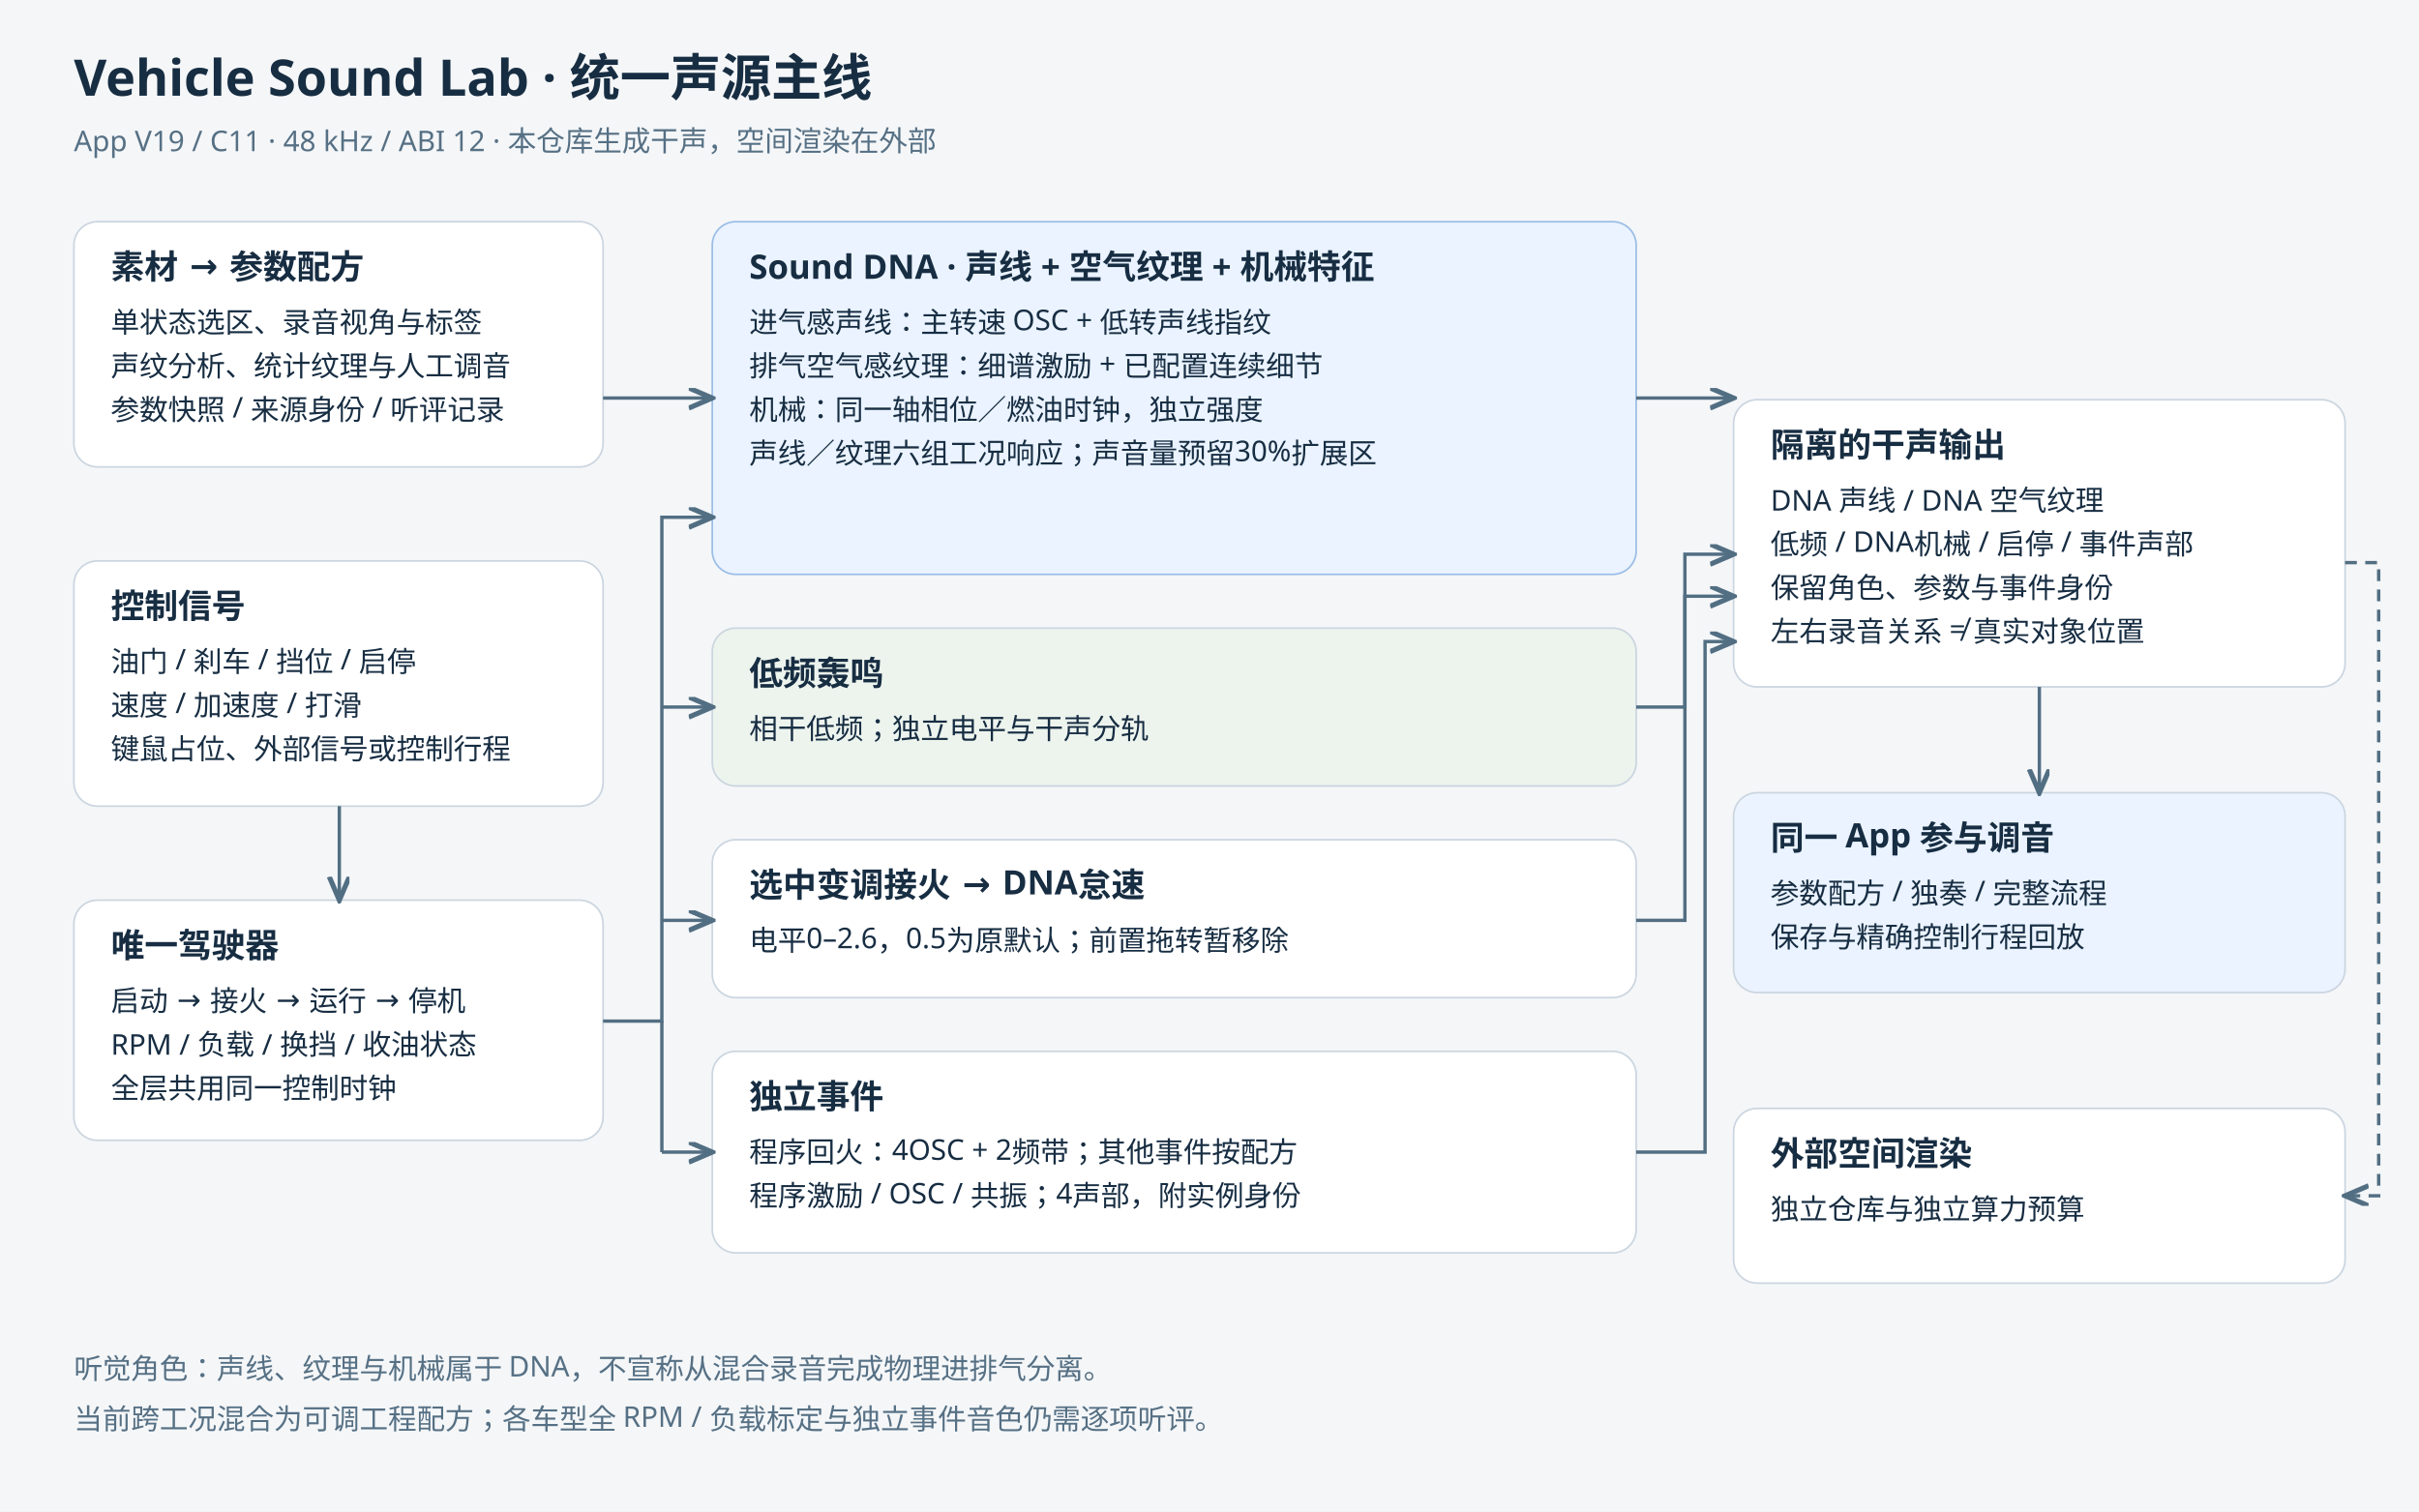
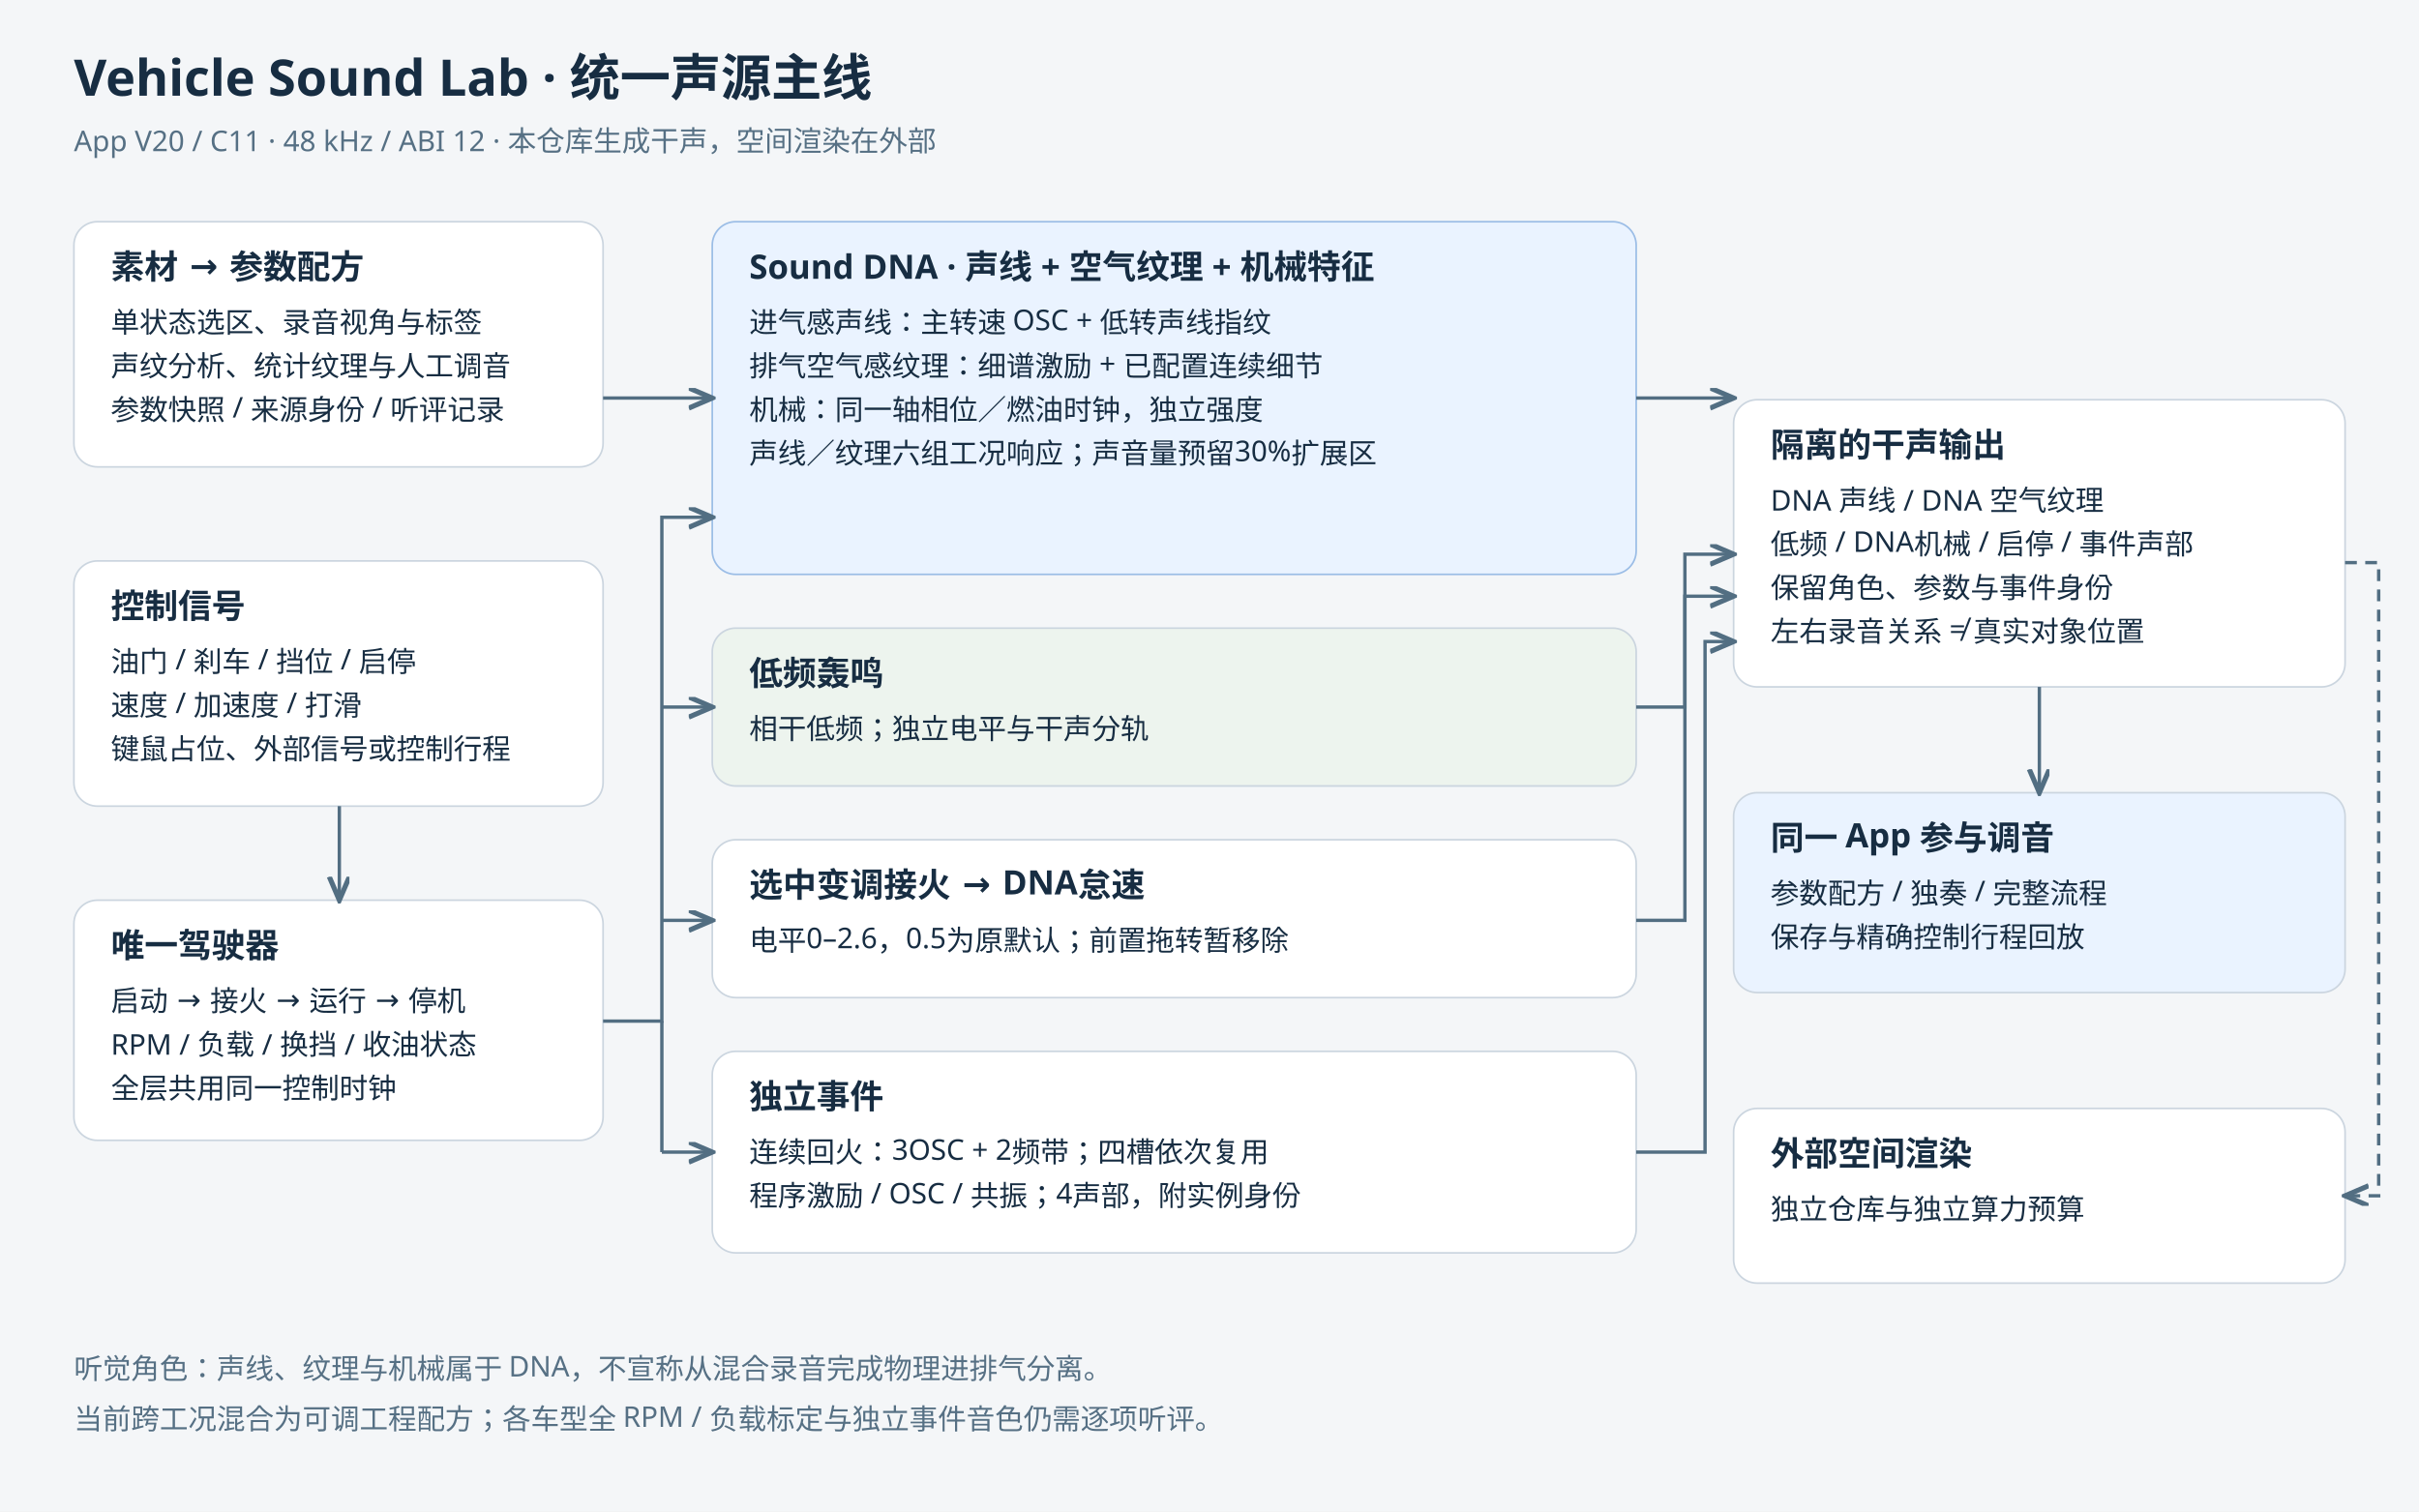
<svg xmlns="http://www.w3.org/2000/svg" width="1440" height="900" viewBox="0 0 1440 900">
  <defs>
    <marker id="arrow" markerWidth="8" markerHeight="8" refX="7" refY="3" orient="auto">
      <path d="M0 0L7 3L0 6" fill="none" stroke="#526e82" stroke-width="1.5" />
    </marker>
  </defs>
  <rect width="1440" height="900" fill="#f4f6f8" />
  <style>text{font-family:'Microsoft YaHei',sans-serif;fill:#172d42}.title{font-size:30px;font-weight:700}.sub{font-size:17px;fill:#567084}.head{font-size:20px;font-weight:600}.body{font-size:17px}.arrow{fill:none;stroke:#526e82;stroke-width:2;marker-end:url(#arrow)}</style>
  <text x="44" y="57" class="title">Vehicle Sound Lab · 统一声源主线</text>
-   <text x="44" y="90" class="sub">App V19 / C11 · 48 kHz / ABI 12 · 本仓库生成干声，空间渲染在外部</text>
+   <text x="44" y="90" class="sub">App V20 / C11 · 48 kHz / ABI 12 · 本仓库生成干声，空间渲染在外部</text>
  <rect x="44" y="132" width="315" height="146" rx="14" fill="#fff" stroke="#cbd5df" />
  <text x="66" y="166" class="head">素材 → 参数配方</text>
  <text x="66" y="198" class="body">单状态选区、录音视角与标签</text>
  <text x="66" y="224" class="body">声纹分析、统计纹理与人工调音</text>
  <text x="66" y="250" class="body">参数快照 / 来源身份 / 听评记录</text>
  <rect x="44" y="334" width="315" height="146" rx="14" fill="#fff" stroke="#cbd5df" />
  <text x="66" y="368" class="head">控制信号</text>
  <text x="66" y="400" class="body">油门 / 刹车 / 挡位 / 启停</text>
  <text x="66" y="426" class="body">速度 / 加速度 / 打滑</text>
  <text x="66" y="452" class="body">键鼠占位、外部信号或控制行程</text>
  <rect x="44" y="536" width="315" height="143" rx="14" fill="#fff" stroke="#cbd5df" />
  <text x="66" y="570" class="head">唯一驾驶器</text>
  <text x="66" y="602" class="body">启动 → 接火 → 运行 → 停机</text>
  <text x="66" y="628" class="body">RPM / 负载 / 换挡 / 收油状态</text>
  <text x="66" y="654" class="body">全层共用同一控制时钟</text>
  <rect x="424" y="132" width="550" height="210" rx="14" fill="#eaf3ff" stroke="#9bbde6" />
  <text x="446" y="166" class="head">Sound DNA · 声线 + 空气纹理 + 机械特征</text>
  <text x="446" y="198" class="body">进气感声线：主转速 OSC + 低转声线指纹</text>
  <text x="446" y="224" class="body">排气空气感纹理：细谱激励 + 已配置连续细节</text>
  <text x="446" y="250" class="body">机械：同一轴相位／燃油时钟，独立强度</text>
  <text x="446" y="276" class="body">声线／纹理六组工况响应；声音量预留30%扩展区</text>
  <rect x="424" y="374" width="550" height="94" rx="14" fill="#edf4ee" stroke="#cbd5df" />
  <text x="446" y="408" class="head">低频轰鸣</text>
  <text x="446" y="440" class="body">相干低频；独立电平与干声分轨</text>
  <rect x="424" y="500" width="550" height="94" rx="14" fill="#fff" stroke="#cbd5df" />
  <text x="446" y="534" class="head">选中变调接火 → DNA怠速</text>
  <text x="446" y="566" class="body">电平0–2.6，0.5为原默认；前置拖转暂移除</text>
  <rect x="424" y="626" width="550" height="120" rx="14" fill="#fff" stroke="#cbd5df" />
  <text x="446" y="660" class="head">独立事件</text>
-   <text x="446" y="692" class="body">程序回火：4OSC + 2频带；其他事件按配方</text>
+   <text x="446" y="692" class="body">连续回火：3OSC + 2频带；四槽依次复用</text>
  <text x="446" y="718" class="body">程序激励 / OSC / 共振；4声部，附实例身份</text>
  <rect x="1032" y="238" width="364" height="171" rx="14" fill="#fff" stroke="#cbd5df" />
  <text x="1054" y="272" class="head">隔离的干声输出</text>
  <text x="1054" y="304" class="body">DNA 声线 / DNA 空气纹理</text>
  <text x="1054" y="330" class="body">低频 / DNA机械 / 启停 / 事件声部</text>
  <text x="1054" y="356" class="body">保留角色、参数与事件身份</text>
  <text x="1054" y="382" class="body">左右录音关系 ≠ 真实对象位置</text>
  <rect x="1032" y="472" width="364" height="119" rx="14" fill="#eaf3ff" stroke="#cbd5df" />
  <text x="1054" y="506" class="head">同一 App 参与调音</text>
  <text x="1054" y="538" class="body">参数配方 / 独奏 / 完整流程</text>
  <text x="1054" y="564" class="body">保存与精确控制行程回放</text>
  <rect x="1032" y="660" width="364" height="104" rx="14" fill="#fff" stroke="#cbd5df" />
  <text x="1054" y="694" class="head">外部空间渲染</text>
  <text x="1054" y="726" class="body">独立仓库与独立算力预算</text>
  <path class="arrow" d="M359 237H424" />
  <path class="arrow" d="M202 480V536" />
  <path class="arrow" d="M359 608H394V308H424" />
  <path class="arrow" d="M394 421H424" />
  <path class="arrow" d="M394 548H424" />
  <path d="M394 608V686" fill="none" stroke="#526e82" stroke-width="2" />
  <path class="arrow" d="M394 686H424" />
  <path class="arrow" d="M974 237H1032" />
  <path class="arrow" d="M974 421H1003V330H1032" />
  <path class="arrow" d="M974 548H1003V355H1032" />
  <path class="arrow" d="M974 686H1015V382H1032" />
  <path class="arrow" d="M1214 409V472" />
  <path class="arrow" stroke-dasharray="7 5" d="M1396 335H1416V712H1396" />
  <text x="44" y="821" class="sub">听觉角色：声线、纹理与机械属于 DNA，不宣称从混合录音完成物理进排气分离。</text>
  <text x="44" y="851" class="sub">当前跨工况混合为可调工程配方；各车型全 RPM / 负载标定与独立事件音色仍需逐项听评。</text>
</svg>
